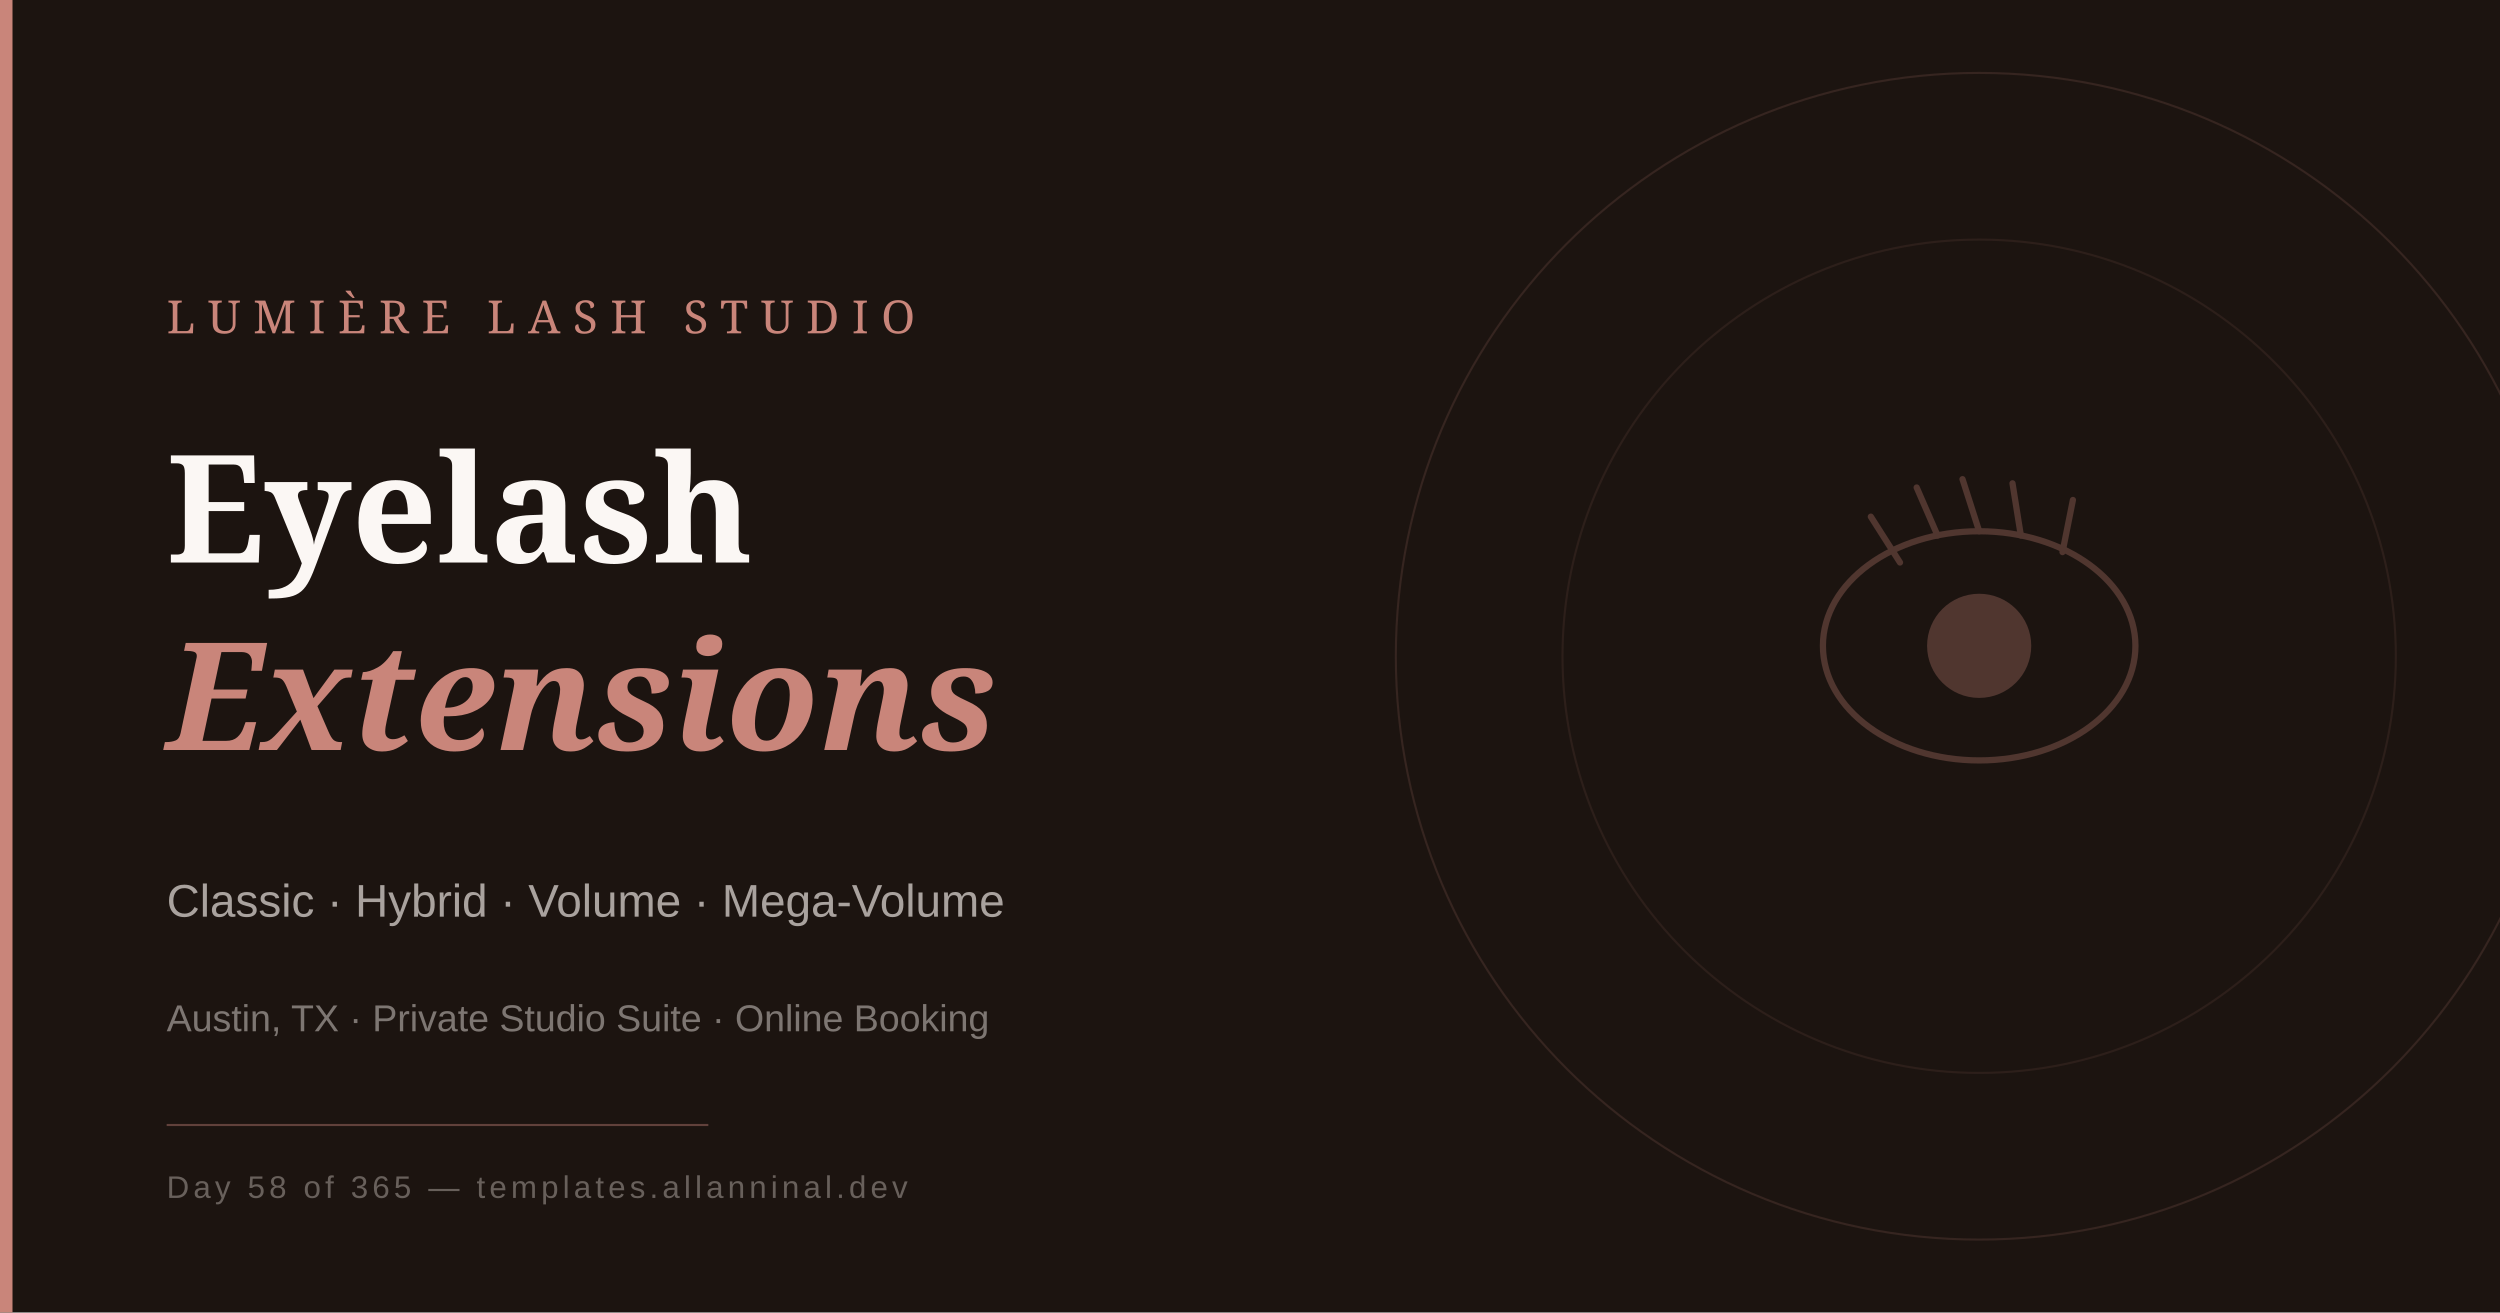
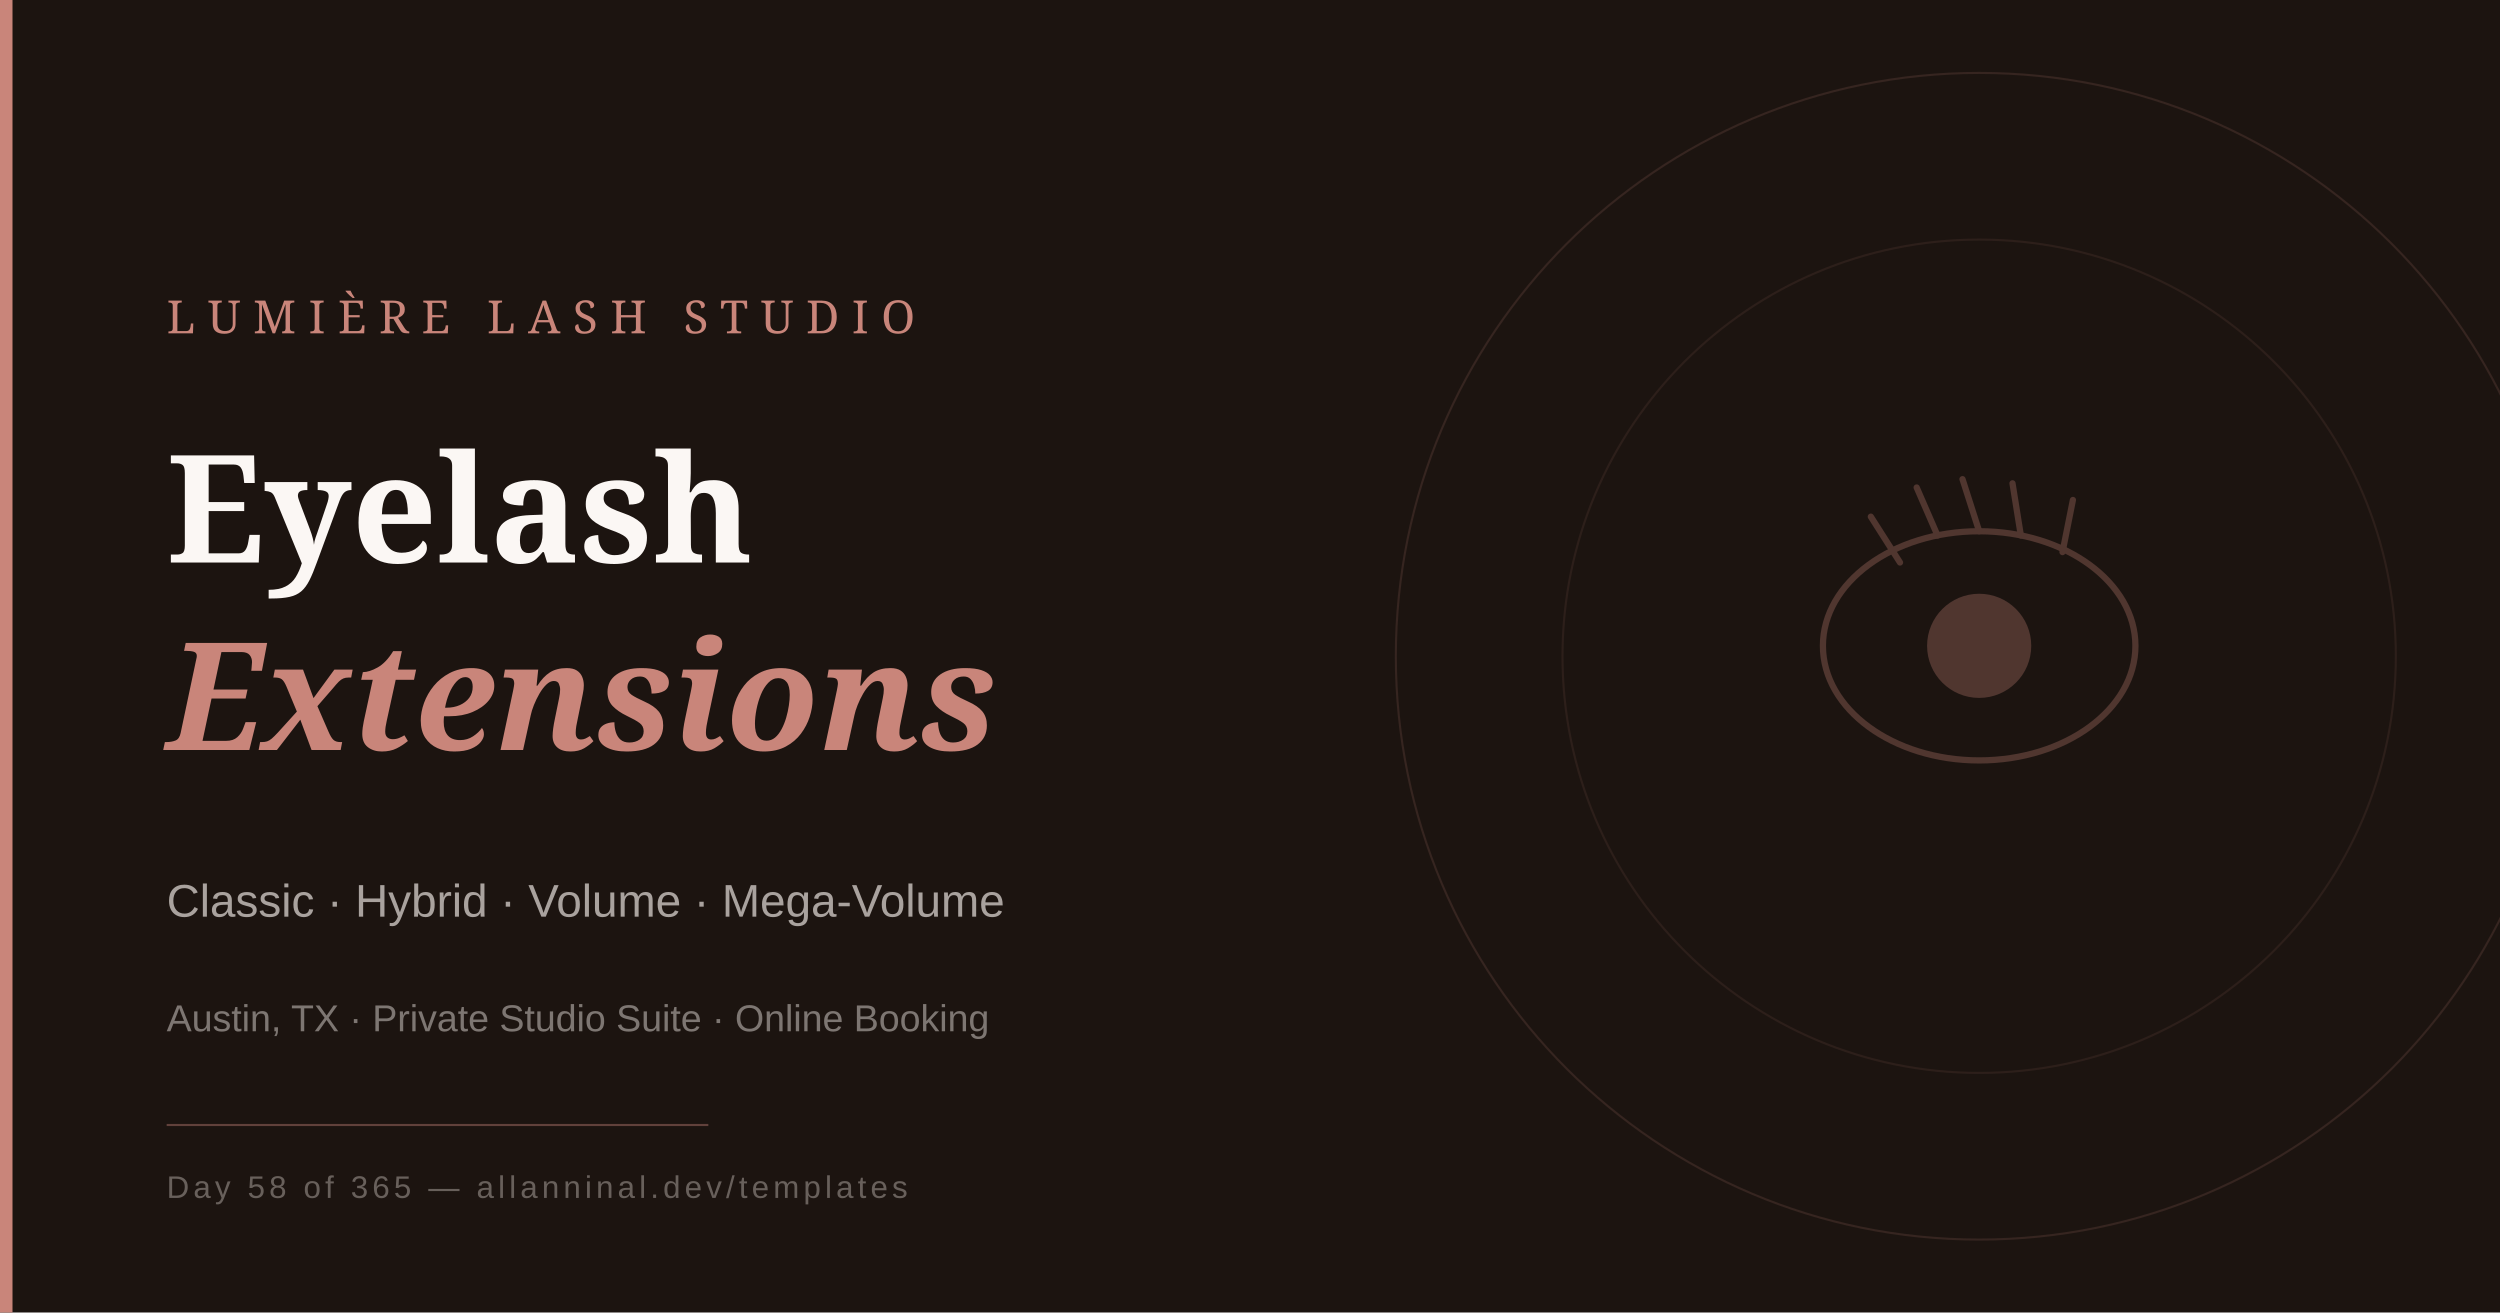
<svg xmlns="http://www.w3.org/2000/svg" viewBox="0 0 1200 630" width="1200" height="630">
  <rect width="1200" height="630" fill="#1C1410" />
  <rect x="0" y="0" width="6" height="630" fill="#C9857A" />
  <circle cx="950" cy="315" r="280" fill="none" stroke="#C9857A" stroke-width="1" opacity="0.15" />
  <circle cx="950" cy="315" r="200" fill="none" stroke="#C9857A" stroke-width="1" opacity="0.10" />
  <g transform="translate(870, 240)" opacity="0.3">
    <ellipse cx="80" cy="70" rx="75" ry="55" fill="none" stroke="#C9857A" stroke-width="3" />
    <circle cx="80" cy="70" r="25" fill="#C9857A" />
    <line x1="80" y1="15" x2="72" y2="-10" stroke="#C9857A" stroke-width="3" stroke-linecap="round" />
    <line x1="100" y1="17" x2="96" y2="-8" stroke="#C9857A" stroke-width="3" stroke-linecap="round" />
    <line x1="120" y1="25" x2="125" y2="0" stroke="#C9857A" stroke-width="3" stroke-linecap="round" />
    <line x1="60" y1="17" x2="50" y2="-6" stroke="#C9857A" stroke-width="3" stroke-linecap="round" />
    <line x1="42" y1="30" x2="28" y2="8" stroke="#C9857A" stroke-width="3" stroke-linecap="round" />
  </g>
  <text x="80" y="160" font-family="Georgia, serif" font-size="22" font-weight="400" fill="#C9857A" letter-spacing="6">LUMIÈRE LASH STUDIO</text>
  <text x="80" y="270" font-family="Georgia, serif" font-size="72" font-weight="700" fill="#FBF7F4">Eyelash</text>
  <text x="80" y="360" font-family="Georgia, serif" font-size="72" font-weight="700" font-style="italic" fill="#C9857A">Extensions</text>
  <text x="80" y="440" font-family="Arial, sans-serif" font-size="22" fill="rgba(245,239,233,0.65)">Classic · Hybrid · Volume · Mega-Volume</text>
  <text x="80" y="495" font-family="Arial, sans-serif" font-size="18" fill="rgba(245,239,233,0.45)">Austin, TX · Private Studio Suite · Online Booking</text>
  <line x1="80" y1="540" x2="340" y2="540" stroke="#C9857A" stroke-width="1" opacity="0.4" />
-   <text x="80" y="575" font-family="Arial, sans-serif" font-size="15" fill="rgba(245,239,233,0.35)" letter-spacing="2">Day 58 of 365 — templates.allanninal.dev</text>
+   <text x="80" y="575" font-family="Arial, sans-serif" font-size="15" fill="rgba(245,239,233,0.35)" letter-spacing="2">Day 58 of 365 — allanninal.dev/templates</text>
</svg>
